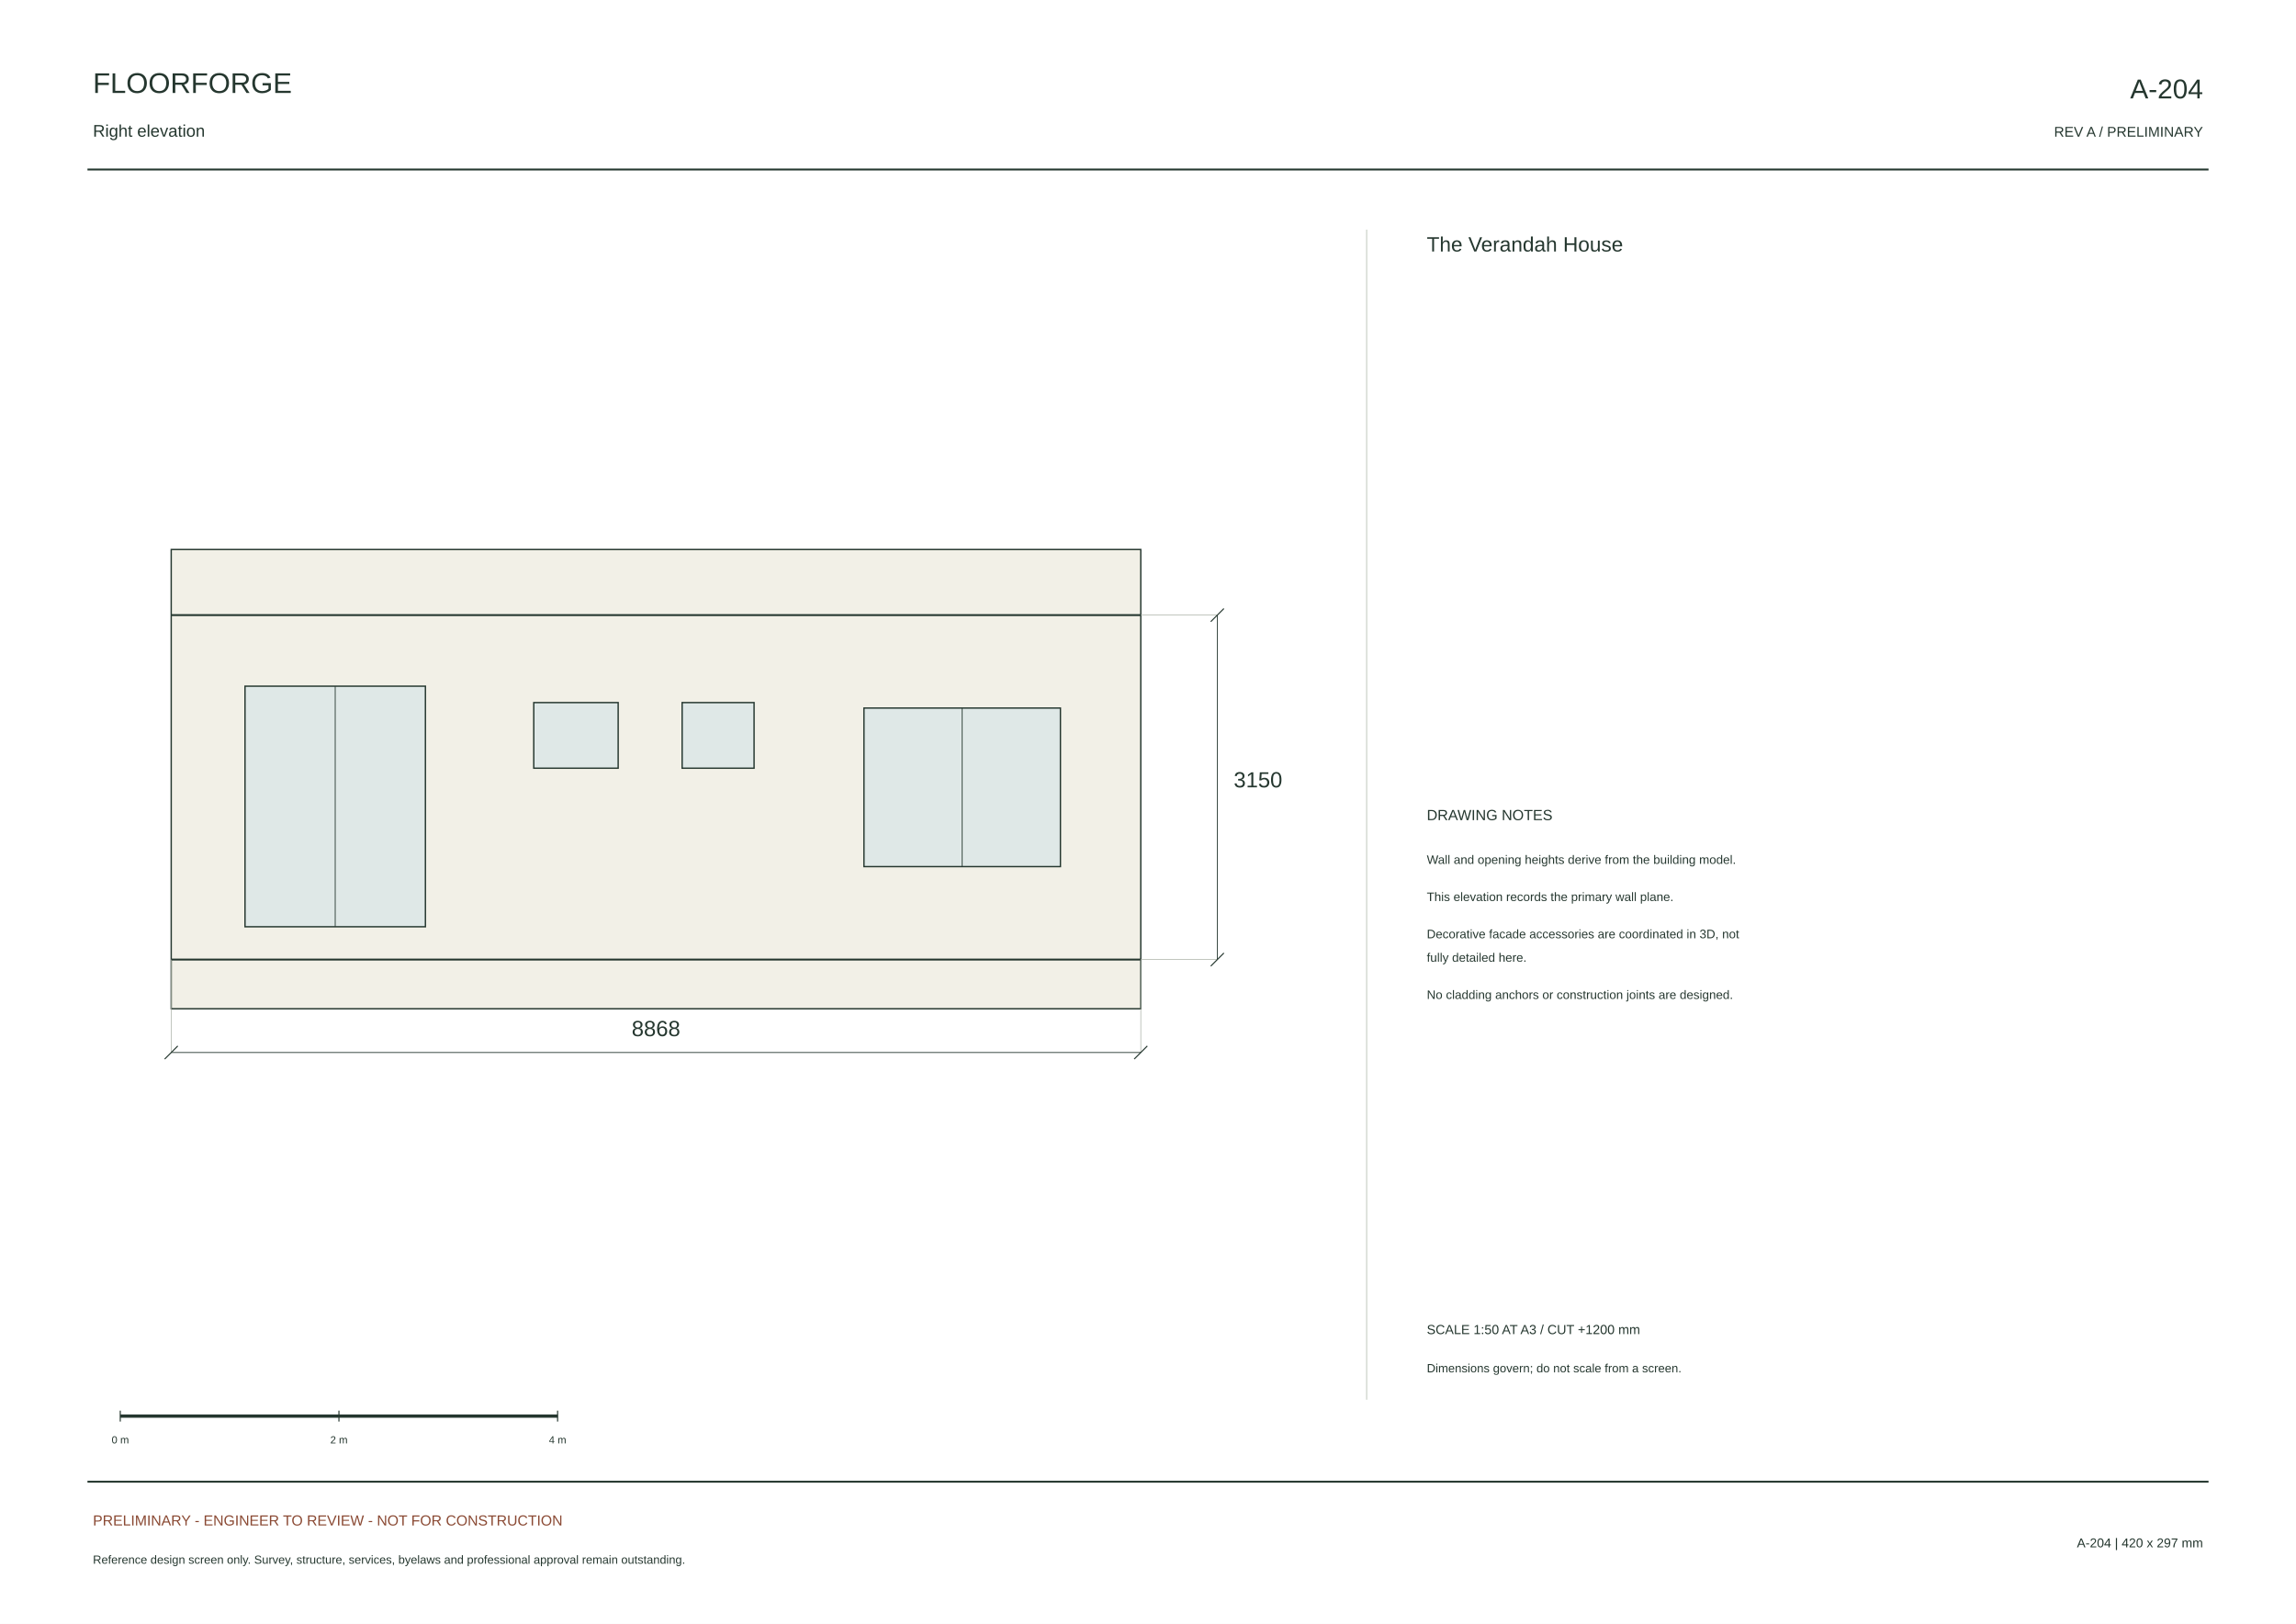
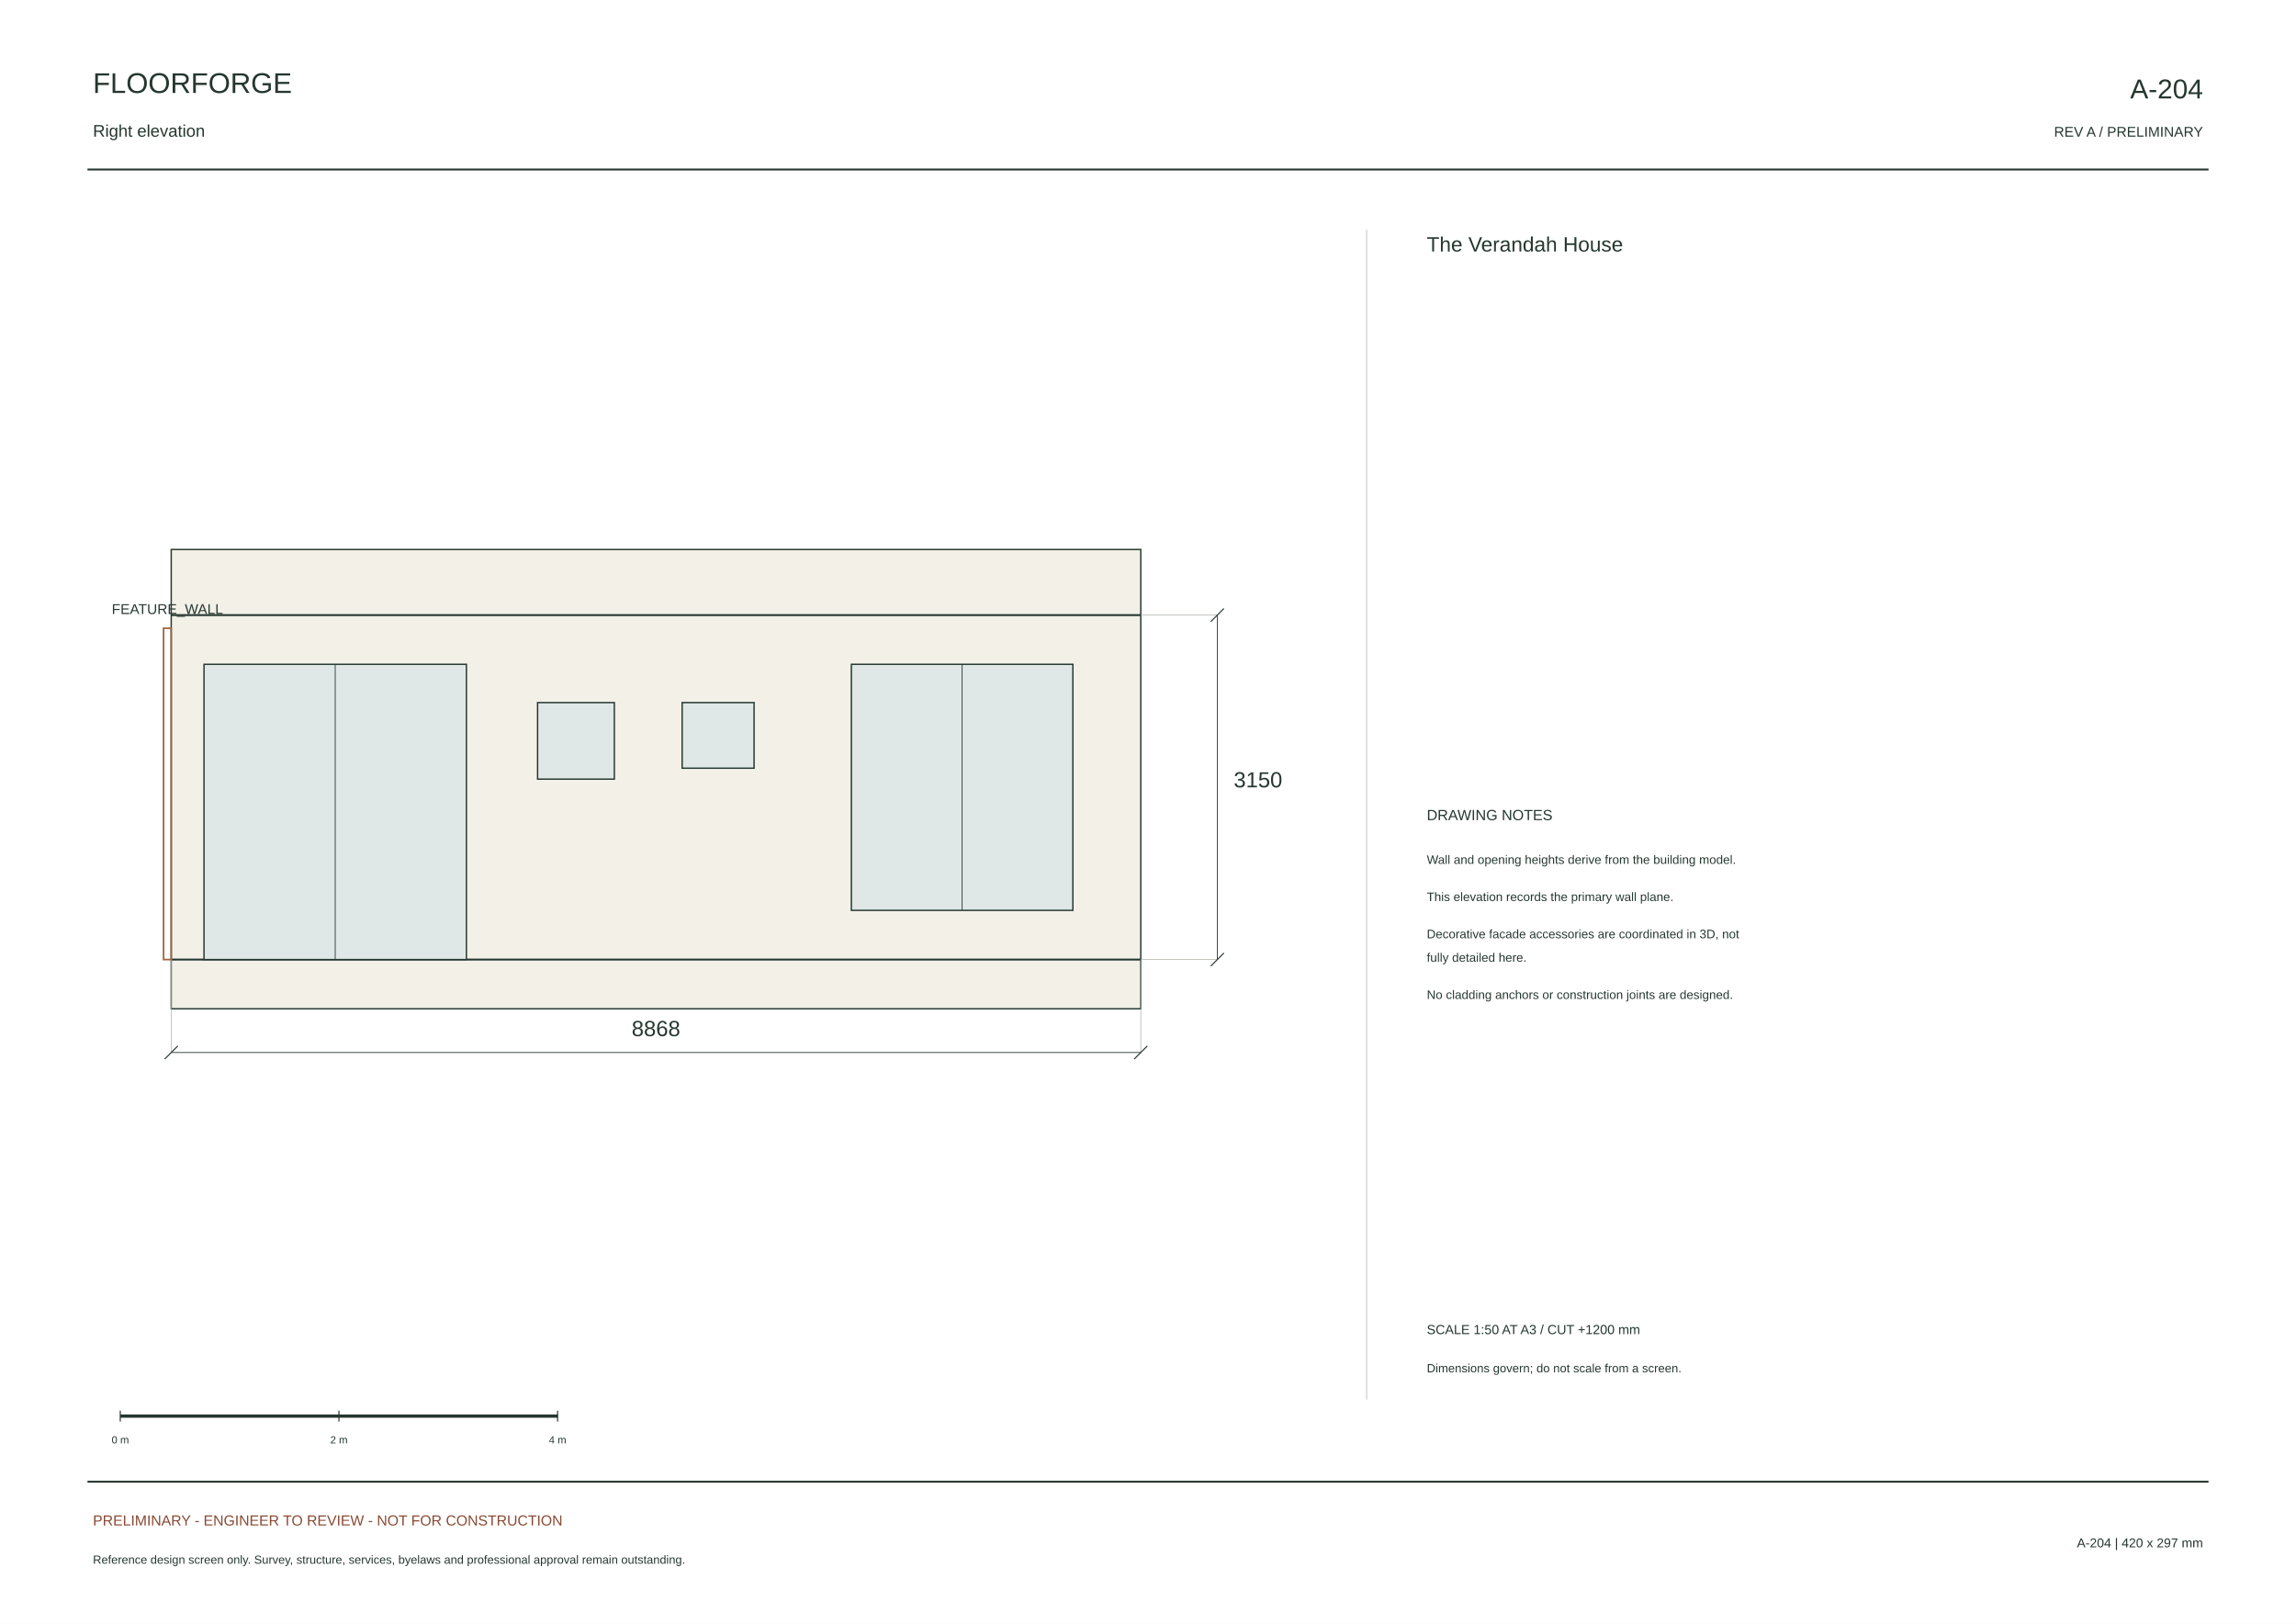
<svg xmlns="http://www.w3.org/2000/svg" width="420mm" height="297mm" viewBox="0 0 420 297">
  <rect width="420" height="297" fill="white" />
  <g font-family="Arial,Helvetica,sans-serif">
    <path d="M 16 31 H 404 M 16 271 H 404" stroke="#25372f" stroke-width=".35" />
    <text x="17" y="17" fill="#25372f" font-size="5.2" text-anchor="start">FLOORFORGE</text>
    <text x="17" y="25" fill="#25372f" font-size="3.1" text-anchor="start">Right elevation</text>
    <text x="403" y="18" fill="#25372f" font-size="5" text-anchor="end">A-204</text>
    <text x="403" y="25" fill="#25372f" font-size="2.6" text-anchor="end">REV A / PRELIMINARY</text>
    <polygon points="31.32,184.5 208.68,184.5 208.68,100.5 31.32,100.5" fill="#f2f0e7" stroke="#25372f" stroke-width="0.25" />
    <path d="M 31.32 175.5 L 208.68 175.5" fill="none" stroke="#25372f" stroke-width="0.35" />
    <path d="M 31.32 112.5 L 208.68 112.5" fill="none" stroke="#25372f" stroke-width="0.35" />
-     <polygon points="44.82,169.5 77.82,169.5 77.82,125.5 44.82,125.5" fill="#dfe8e7" stroke="#25372f" stroke-width="0.25" />
-     <path d="M 61.32 169.5 L 61.32 125.5" fill="none" stroke="#25372f" stroke-width="0.15" />
-     <polygon points="97.64,140.5 113.08,140.5 113.08,128.5 97.64,128.5" fill="#dfe8e7" stroke="#25372f" stroke-width="0.25" />
+     <polygon points="37.32,175.5 85.32,175.5 85.32,121.5 37.32,121.5" fill="#dfe8e7" stroke="#25372f" stroke-width="0.25" />
+     <path d="M 61.32 175.5 L 61.32 121.5" fill="none" stroke="#25372f" stroke-width="0.15" />
+     <polygon points="98.34,142.5 112.38,142.5 112.38,128.5 98.34,128.5" fill="#dfe8e7" stroke="#25372f" stroke-width="0.25" />
    <polygon points="124.78,140.5 137.94,140.5 137.94,128.5 124.78,128.5" fill="#dfe8e7" stroke="#25372f" stroke-width="0.25" />
-     <polygon points="158.04,158.5 193.98,158.5 193.98,129.5 158.04,129.5" fill="#dfe8e7" stroke="#25372f" stroke-width="0.25" />
-     <path d="M 176.01 158.5 L 176.01 129.5" fill="none" stroke="#25372f" stroke-width="0.15" />
+     <polygon points="155.74,166.5 196.26,166.5 196.26,121.5 155.74,121.5" fill="#dfe8e7" stroke="#25372f" stroke-width="0.25" />
+     <path d="M 176 166.5 L 176 121.5" fill="none" stroke="#25372f" stroke-width="0.15" />
+     <polygon points="29.92,175.5 31.32,175.5 31.32,114.9 29.92,114.9" fill="none" stroke="#9e653f" stroke-width="0.3" />
+     <text x="30.62" y="112.3" fill="#25372f" font-size="2.6" text-anchor="middle">FEATURE_WALL</text>
    <path d="M 31.32 175.5 L 31.32 192.5" fill="none" stroke="#a8afa4" stroke-width="0.12" />
    <path d="M 208.68 175.5 L 208.68 192.5" fill="none" stroke="#a8afa4" stroke-width="0.12" />
    <path d="M 31.32 192.5 L 208.68 192.5" fill="none" stroke="#25372f" stroke-width="0.15" />
    <path d="M 30.12 193.7 L 32.52 191.3" fill="none" stroke="#25372f" stroke-width="0.2" />
    <path d="M 207.48 193.7 L 209.88 191.3" fill="none" stroke="#25372f" stroke-width="0.2" />
    <text x="120" y="189.5" fill="#25372f" font-size="4.0" text-anchor="middle">8868</text>
    <path d="M 208.68 175.5 L 222.68 175.5" fill="none" stroke="#a8afa4" stroke-width="0.12" />
    <path d="M 208.68 112.5 L 222.68 112.5" fill="none" stroke="#a8afa4" stroke-width="0.12" />
    <path d="M 222.68 175.5 L 222.68 112.5" fill="none" stroke="#25372f" stroke-width="0.15" />
    <path d="M 221.48 176.7 L 223.88 174.3" fill="none" stroke="#25372f" stroke-width="0.2" />
    <path d="M 221.48 113.7 L 223.88 111.3" fill="none" stroke="#25372f" stroke-width="0.2" />
    <text x="225.68" y="144" fill="#25372f" font-size="4.0" text-anchor="start">3150</text>
    <path d="M 250 42 V 256" stroke="#c9d0c7" stroke-width=".2" />
    <text x="261" y="46" fill="#25372f" font-size="3.8" text-anchor="start">The Verandah House</text>
    <text x="261" y="150" fill="#25372f" font-size="2.7" text-anchor="start">DRAWING NOTES</text>
    <text x="261" y="158" fill="#25372f" font-size="2.25" text-anchor="start">Wall and opening heights derive from the building model.</text>
    <text x="261" y="164.8" fill="#25372f" font-size="2.25" text-anchor="start">This elevation records the primary wall plane.</text>
    <text x="261" y="171.6" fill="#25372f" font-size="2.25" text-anchor="start">Decorative facade accessories are coordinated in 3D, not</text>
    <text x="261" y="175.9" fill="#25372f" font-size="2.25" text-anchor="start">fully detailed here.</text>
    <text x="261" y="182.7" fill="#25372f" font-size="2.25" text-anchor="start">No cladding anchors or construction joints are designed.</text>
    <text x="261" y="244" fill="#25372f" font-size="2.4" text-anchor="start">SCALE 1:50 AT A3 / CUT +1200 mm</text>
    <text x="261" y="251" fill="#25372f" font-size="2.2" text-anchor="start">Dimensions govern; do not scale from a screen.</text>
    <path d="M 22 259 H 102.0" stroke="#25372f" stroke-width=".6" />
    <path d="M 22.0 258 V 260" stroke="#25372f" stroke-width=".2" />
    <text x="22" y="264" fill="#25372f" font-size="1.9" text-anchor="middle">0 m</text>
    <path d="M 62.0 258 V 260" stroke="#25372f" stroke-width=".2" />
    <text x="62" y="264" fill="#25372f" font-size="1.9" text-anchor="middle">2 m</text>
    <path d="M 102.0 258 V 260" stroke="#25372f" stroke-width=".2" />
    <text x="102" y="264" fill="#25372f" font-size="1.9" text-anchor="middle">4 m</text>
    <text x="17" y="279" fill="#8a4933" font-size="2.65" text-anchor="start">PRELIMINARY - ENGINEER TO REVIEW - NOT FOR CONSTRUCTION</text>
    <text x="17" y="286" fill="#25372f" font-size="2.15" text-anchor="start">Reference design screen only. Survey, structure, services, byelaws and professional approval remain outstanding.</text>
    <text x="403" y="283" fill="#25372f" font-size="2.35" text-anchor="end">A-204  |  420 x 297 mm</text>
  </g>
</svg>
